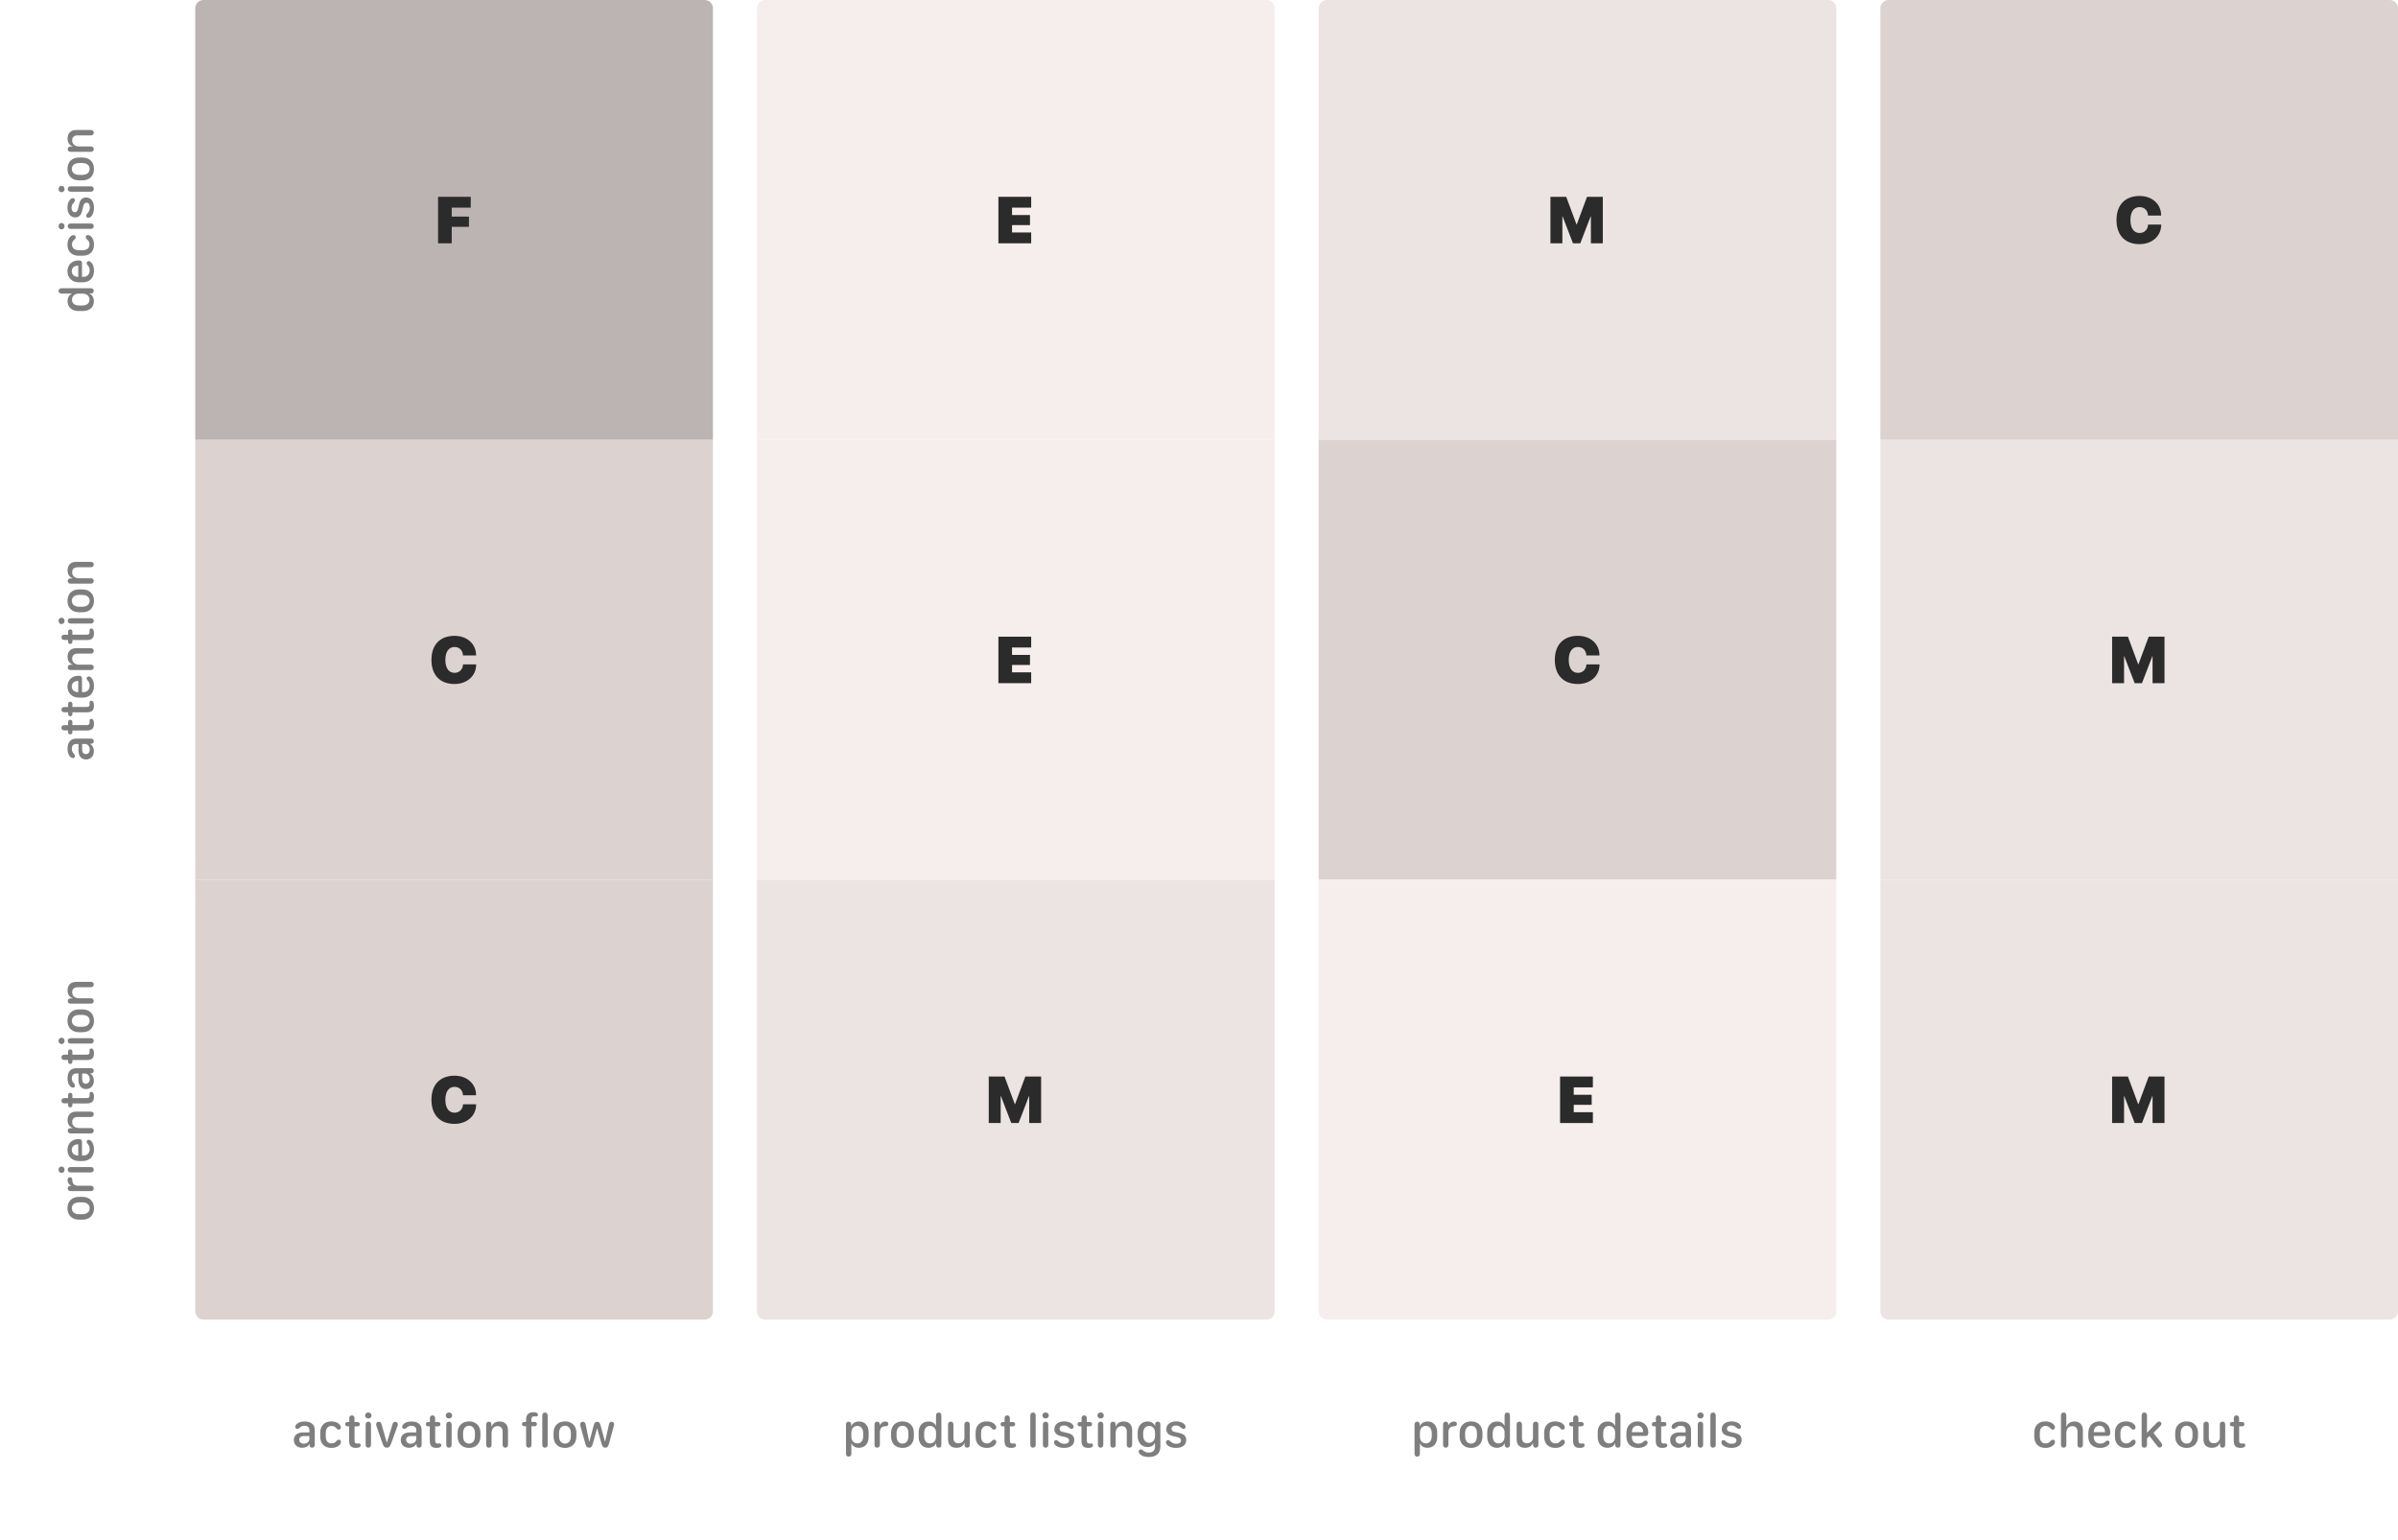
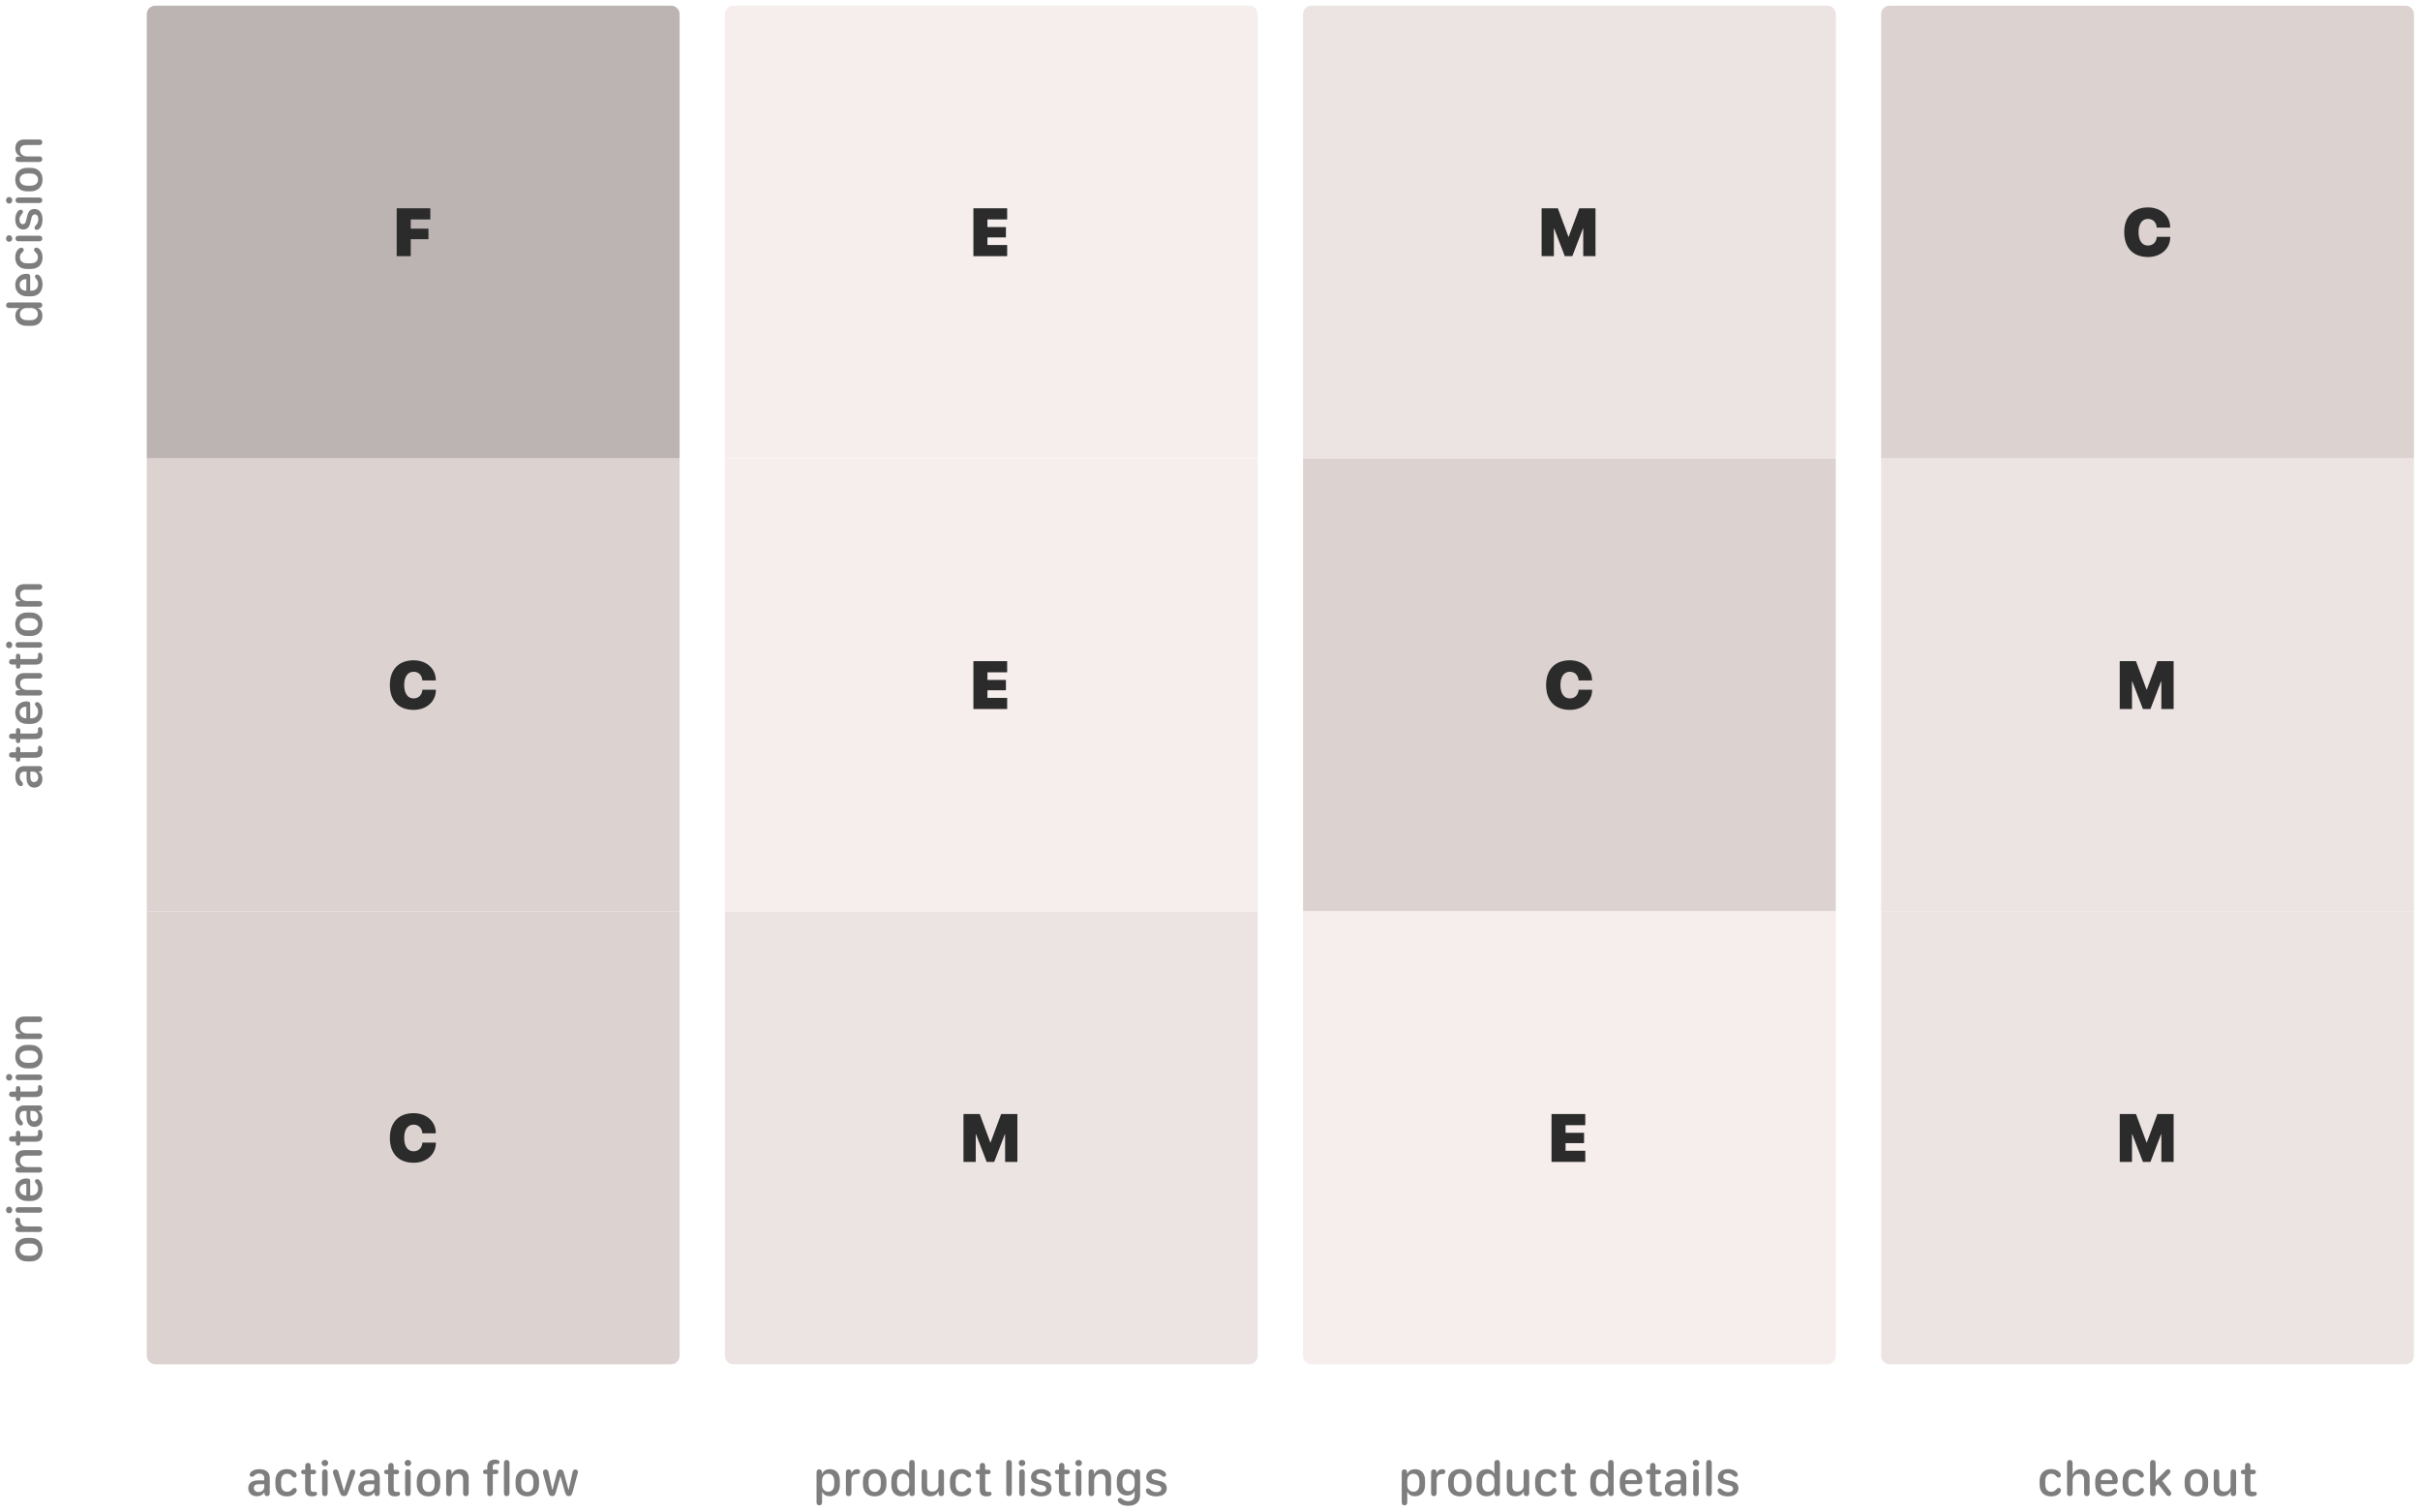
- <svg xmlns="http://www.w3.org/2000/svg" width="872" height="560" fill="none">
+ <svg xmlns="http://www.w3.org/2000/svg" viewBox="19.28 -2 854.72 533.99" width="855" height="534" fill="none">
  <path fill="#7E7E7E" d="M32.523 106.854c.95.282 1.609 1.407 1.609 2.751 0 2.154-1.547 3.516-3.973 3.516h-1.617c-2.426 0-3.973-1.389-3.973-3.551 0-1.292.572-2.302 1.52-2.663v-.096h-3.7c-.685 0-1.08-.352-1.08-.976s.395-.976 1.08-.976h10.618c.694 0 1.08.334 1.08.95 0 .571-.36.914-.992.949h-.572zm-2.654 4.272c1.679 0 2.663-.791 2.663-2.136 0-1.336-.975-2.179-2.531-2.179h-1.433c-1.406 0-2.39.914-2.39 2.223 0 1.319.993 2.092 2.654 2.092zm.158-8.429H28.71c-2.479 0-4.175-1.643-4.175-4.043 0-2.294 1.652-3.92 3.938-3.92 1.028 0 1.344.247 1.344 1.02v4.957h.44c1.433 0 2.346-.897 2.346-2.364 0-.747-.21-1.301-.615-1.75-.386-.456-.483-.597-.483-.905 0-.421.307-.711.756-.711.343 0 .712.21 1.002.57.571.598.914 1.688.914 2.91 0 2.619-1.565 4.236-4.149 4.236Zm-1.573-1.986v-4.087h-.026c-1.415 0-2.33.782-2.33 2.004 0 1.257.941 2.083 2.33 2.083zm1.6-7.69h-1.442c-2.434 0-4.078-1.468-4.078-4.035 0-.8.176-1.678.615-2.39.37-.58.94-1.081 1.538-1.081.475 0 .844.29.844.8 0 .43-.272.65-.51.86-.553.431-.843.994-.843 1.741 0 1.406 1.037 2.1 2.54 2.1h1.23c1.512 0 2.593-.641 2.593-2.118 0-.667-.237-1.283-.861-1.775-.211-.202-.501-.44-.501-.853 0-.43.281-.782.826-.782.597 0 1.186.475 1.59 1.152.431.72.58 1.546.58 2.338 0 2.54-1.572 4.043-4.121 4.043m-7.682-9.59c-.633 0-1.09-.5-1.09-1.15 0-.678.457-1.17 1.09-1.17.642 0 1.108.492 1.108 1.17 0 .65-.466 1.15-1.108 1.15m10.635-2.135c.72 0 1.08.387 1.08.975 0 .59-.368.976-1.08.976h-7.295c-.72 0-1.081-.395-1.081-.975 0-.59.369-.976 1.08-.976zm-.88-2.083c-.474 0-.781-.308-.781-.782 0-.273.123-.484.465-.844.59-.624.87-1.283.87-2.127 0-1.063-.456-1.723-1.203-1.723-.59 0-1.029.44-1.213 1.275l-.37 1.6c-.377 1.678-1.204 2.47-2.54 2.47-1.705 0-2.82-1.407-2.82-3.596 0-.905.21-1.749.606-2.408.36-.624.87-.993 1.37-.993.449 0 .73.308.73.773 0 .273-.088.466-.43.87-.58.642-.791 1.152-.791 1.855 0 1.002.465 1.608 1.204 1.608.597 0 .958-.395 1.16-1.256l.386-1.688c.378-1.644 1.187-2.408 2.54-2.408 1.767 0 2.866 1.415 2.866 3.726 0 .976-.211 1.89-.59 2.576-.377.685-.896 1.072-1.458 1.072Zm-9.755-9.299c-.633 0-1.09-.5-1.09-1.151 0-.677.457-1.17 1.09-1.17.642 0 1.108.493 1.108 1.17 0 .65-.466 1.151-1.108 1.151m10.635-2.136c.72 0 1.08.387 1.08.976s-.368.975-1.08.975h-7.295c-.72 0-1.081-.395-1.081-.975 0-.589.369-.976 1.08-.976zm-8.473-6.328c0-2.417 1.547-4.148 4.184-4.148h1.248c2.68 0 4.21 1.731 4.21 4.148 0 2.426-1.53 4.157-4.21 4.157h-1.24c-2.645 0-4.192-1.731-4.192-4.157m1.582 0c0 1.327 1.046 2.162 2.698 2.162h1.081c1.68 0 2.707-.835 2.707-2.162 0-1.336-1.028-2.144-2.706-2.144h-1.082c-1.652 0-2.698.808-2.698 2.144m6.9-14.168c.685 0 1.072.36 1.072.976 0 .624-.396.984-1.081.984H28.27c-1.31 0-2.03.65-2.03 1.828 0 1.345.975 2.198 2.583 2.198h4.184c.685 0 1.08.36 1.08.975 0 .624-.395.976-1.08.976h-7.321c-.66 0-1.055-.37-1.055-.967 0-.589.36-.932 1.002-.95h.747v-.096c-1.134-.378-1.81-1.406-1.81-2.795 0-1.986 1.15-3.129 3.155-3.129z" />
  <path fill="#BCB4B2" d="M71 3a3 3 0 0 1 3-3h182.25a3 3 0 0 1 3 3v157H71z" />
  <path fill="#2B2B2B" d="M159.297 88.5V71.59h11.883v3.937h-6.914v3.258h6.257v3.727h-6.257V88.5z" />
  <path fill="#F6EEEC" d="M275.25 3a3 3 0 0 1 3-3H460.5a3 3 0 0 1 3 3v157H275.25z" />
  <path fill="#2B2B2B" d="M363.047 88.5V71.59h11.93v3.937h-6.961v2.696h6.527v3.656h-6.527v2.683h6.961V88.5z" />
  <path fill="#ECE4E2" d="M479.5 3a3 3 0 0 1 3-3h182.25a3 3 0 0 1 3 3v157H479.5z" />
  <path fill="#2B2B2B" d="M563.797 88.5V71.59h5.742l3.738 10.066h.082l3.739-10.066h5.742V88.5h-4.336v-9.797h-.082l-3.774 9.797h-2.66l-3.773-9.797h-.082V88.5z" />
  <path fill="#DCD3D1" d="M683.75 3a3 3 0 0 1 3-3H869a3 3 0 0 1 3 3v157H683.75z" />
  <path fill="#2B2B2B" d="M778.016 88.805c-5.192 0-8.379-3.188-8.379-8.766v-.012c0-5.578 3.222-8.742 8.379-8.742 4.699 0 7.851 3.047 7.851 7.02v.105h-4.758l-.011-.14c-.141-1.676-1.243-2.93-3.082-2.93-2.039 0-3.317 1.71-3.317 4.676v.011c0 3.012 1.278 4.723 3.328 4.723 1.711 0 2.93-1.16 3.094-2.941l.012-.13h4.758v.13c0 3.96-3.223 6.996-7.875 6.996" />
  <path fill="#7E7E7E" d="M32.796 270.637c.861.509 1.336 1.441 1.336 2.592 0 1.811-1.143 3.033-2.83 3.033-1.714 0-2.76-1.248-2.769-3.323v-2.32h-.826c-1.046 0-1.59.642-1.59 1.828 0 .739.263 1.248.808 1.784.228.238.316.466.316.8 0 .431-.29.712-.712.712-.536 0-1.063-.369-1.485-1.151-.308-.563-.475-1.301-.475-2.268 0-2.346 1.125-3.656 3.147-3.656h5.317c.668 0 1.055.343 1.055.949 0 .536-.325.879-.879.923h-.413zm-1.59 3.665c.86 0 1.44-.677 1.44-1.679 0-1.134-.773-2.004-1.775-2.004H29.87v2.048c0 1.037.483 1.635 1.336 1.635m.324-8.596h-5.203v.563c0 .536-.299.861-.782.861-.492 0-.782-.317-.782-.861v-.598H23.4c-.668 0-1.054-.343-1.054-.949 0-.607.386-.958 1.054-.958h1.363v-1.073c0-.545.29-.852.782-.852.483 0 .782.316.782.852v1.055h5.063c.914 0 1.195-.228 1.195-1.002 0-.246-.026-.413-.026-.606 0-.369.246-.633.632-.633.3 0 .554.141.721.431s.255.711.255 1.283c0 1.758-.73 2.487-2.637 2.487m0-6.592h-5.203v.563c0 .536-.299.861-.782.861-.492 0-.782-.316-.782-.861v-.598H23.4c-.668 0-1.054-.343-1.054-.949 0-.607.386-.958 1.054-.958h1.363V256.1c0-.545.29-.853.782-.853.483 0 .782.316.782.853v1.054h5.063c.914 0 1.195-.228 1.195-1.002 0-.246-.026-.413-.026-.606 0-.369.246-.633.632-.633.3 0 .554.141.721.431s.255.712.255 1.283c0 1.758-.73 2.487-2.637 2.487m-1.503-5.352H28.71c-2.479 0-4.175-1.644-4.175-4.043 0-2.294 1.652-3.92 3.938-3.92 1.028 0 1.344.246 1.344 1.019v4.957h.44c1.433 0 2.346-.896 2.346-2.364 0-.747-.21-1.301-.615-1.749-.386-.457-.483-.598-.483-.905 0-.422.307-.712.756-.712.343 0 .712.211 1.002.571.571.598.914 1.688.914 2.909 0 2.62-1.565 4.237-4.149 4.237Zm-1.573-1.987v-4.087h-.026c-1.415 0-2.33.783-2.33 2.004 0 1.257.941 2.083 2.33 2.083zm4.562-15.987c.685 0 1.072.36 1.072.976 0 .624-.396.984-1.081.984H28.27c-1.31 0-2.03.65-2.03 1.828 0 1.345.975 2.197 2.583 2.197h4.184c.685 0 1.08.361 1.08.976 0 .624-.395.976-1.08.976h-7.321c-.66 0-1.055-.37-1.055-.967 0-.589.36-.932 1.002-.949h.747v-.097c-1.134-.378-1.81-1.406-1.81-2.795 0-1.986 1.15-3.129 3.155-3.129zm-1.486-2.971h-5.203v.563c0 .536-.299.861-.782.861-.492 0-.782-.316-.782-.861v-.598H23.4c-.668 0-1.054-.343-1.054-.949s.386-.958 1.054-.958h1.363v-1.072c0-.545.29-.853.782-.853.483 0 .782.317.782.853v1.054h5.063c.914 0 1.195-.228 1.195-1.002 0-.246-.026-.413-.026-.606 0-.369.246-.633.632-.633.3 0 .554.141.721.431s.255.712.255 1.283c0 1.758-.73 2.487-2.637 2.487m-9.158-5.809c-.633 0-1.09-.501-1.09-1.152 0-.676.457-1.168 1.09-1.168.642 0 1.108.492 1.108 1.168 0 .651-.466 1.152-1.108 1.152m10.635-2.136c.72 0 1.08.387 1.08.976s-.368.975-1.08.975h-7.295c-.72 0-1.081-.395-1.081-.975 0-.589.369-.976 1.08-.976zm-8.473-6.328c0-2.417 1.547-4.148 4.184-4.148h1.248c2.68 0 4.21 1.731 4.21 4.148 0 2.426-1.53 4.157-4.21 4.157h-1.24c-2.645 0-4.192-1.731-4.192-4.157m1.582 0c0 1.327 1.046 2.162 2.698 2.162h1.081c1.68 0 2.707-.835 2.707-2.162 0-1.336-1.028-2.145-2.706-2.145h-1.082c-1.652 0-2.698.809-2.698 2.145m6.9-14.168c.685 0 1.072.36 1.072.976 0 .624-.396.984-1.081.984H28.27c-1.31 0-2.03.65-2.03 1.828 0 1.345.975 2.197 2.583 2.197h4.184c.685 0 1.08.361 1.08.976 0 .624-.395.975-1.08.975h-7.321c-.66 0-1.055-.369-1.055-.966 0-.589.36-.932 1.002-.95h.747v-.096c-1.134-.378-1.81-1.406-1.81-2.795 0-1.986 1.15-3.129 3.155-3.129z" />
  <path fill="#DCD3D1" d="M71 160h188.25v160H71z" />
  <path fill="#2B2B2B" d="M165.266 248.805c-5.192 0-8.379-3.188-8.379-8.766v-.012c0-5.578 3.222-8.742 8.379-8.742 4.699 0 7.851 3.047 7.851 7.02v.105h-4.758l-.011-.14c-.141-1.676-1.243-2.93-3.082-2.93-2.039 0-3.317 1.711-3.317 4.676v.011c0 3.012 1.278 4.723 3.328 4.723 1.711 0 2.93-1.16 3.094-2.941l.012-.129h4.758v.129c0 3.961-3.223 6.996-7.875 6.996" />
  <path fill="#F6EEEC" d="M275.25 160H463.5v160H275.25z" />
  <path fill="#2B2B2B" d="M363.047 248.5v-16.91h11.93v3.937h-6.961v2.696h6.527v3.656h-6.527v2.683h6.961v3.938z" />
  <path fill="#DCD3D1" d="M479.5 160h188.25v160H479.5z" />
  <path fill="#2B2B2B" d="M573.766 248.805c-5.192 0-8.379-3.188-8.379-8.766v-.012c0-5.578 3.222-8.742 8.379-8.742 4.699 0 7.851 3.047 7.851 7.02v.105h-4.758l-.011-.14c-.141-1.676-1.243-2.93-3.082-2.93-2.039 0-3.317 1.711-3.317 4.676v.011c0 3.012 1.278 4.723 3.328 4.723 1.711 0 2.93-1.16 3.094-2.941l.012-.129h4.758v.129c0 3.961-3.223 6.996-7.875 6.996" />
  <path fill="#ECE4E2" d="M683.75 160H872v160H683.75z" />
  <path fill="#2B2B2B" d="M768.047 248.5v-16.91h5.742l3.738 10.066h.082l3.739-10.066h5.742v16.91h-4.336v-9.797h-.082l-3.774 9.797h-2.66l-3.773-9.797h-.082v9.797z" />
  <path fill="#7E7E7E" d="M24.534 439.499c0-2.417 1.547-4.148 4.184-4.148h1.248c2.68 0 4.21 1.731 4.21 4.148 0 2.426-1.53 4.157-4.21 4.157h-1.24c-2.645 0-4.192-1.731-4.192-4.157m1.582 0c0 1.327 1.046 2.162 2.698 2.162h1.081c1.68 0 2.707-.835 2.707-2.162 0-1.336-1.028-2.145-2.706-2.145h-1.082c-1.652 0-2.698.809-2.698 2.145m6.89-8.191c.686 0 1.082.36 1.082.984s-.396.967-1.081.967h-7.295c-.686 0-1.081-.361-1.081-.976 0-.58.36-.914.984-.94h.282v-.071c-.88-.421-1.328-1.125-1.328-1.986 0-.307.07-.562.211-.738.14-.211.378-.325.668-.325.308 0 .528.105.668.316.123.176.176.431.185.765.017 1.327.738 2.004 2.197 2.004zm-10.634-4.667c-.633 0-1.09-.501-1.09-1.152 0-.677.457-1.169 1.09-1.169.642 0 1.108.492 1.108 1.169 0 .651-.466 1.152-1.108 1.152m10.635-2.136c.72 0 1.08.387 1.08.975 0 .589-.368.976-1.08.976h-7.295c-.72 0-1.081-.395-1.081-.976 0-.588.369-.975 1.08-.975zm-2.98-2.189H28.71c-2.479 0-4.175-1.643-4.175-4.043 0-2.294 1.652-3.919 3.938-3.919 1.028 0 1.344.246 1.344 1.019v4.957h.44c1.433 0 2.346-.896 2.346-2.364 0-.747-.21-1.301-.615-1.749-.386-.457-.483-.598-.483-.905 0-.422.307-.712.756-.712.343 0 .712.211 1.002.571.571.598.914 1.687.914 2.909 0 2.619-1.565 4.236-4.149 4.236Zm-1.573-1.986v-4.087h-.026c-1.415 0-2.33.782-2.33 2.004 0 1.257.941 2.083 2.33 2.083zm4.562-15.987c.685 0 1.072.36 1.072.975 0 .624-.396.985-1.081.985H28.27c-1.31 0-2.03.65-2.03 1.828 0 1.345.975 2.197 2.583 2.197h4.184c.685 0 1.08.36 1.08.976 0 .624-.395.975-1.08.975h-7.321c-.66 0-1.055-.369-1.055-.967 0-.588.36-.931 1.002-.949h.747v-.096c-1.134-.378-1.81-1.407-1.81-2.795 0-1.987 1.15-3.129 3.155-3.129zm-1.486-2.971h-5.203v.563c0 .536-.299.861-.782.861-.492 0-.782-.317-.782-.861v-.598H23.4c-.668 0-1.054-.343-1.054-.949 0-.607.386-.958 1.054-.958h1.363v-1.073c0-.545.29-.852.782-.852.483 0 .782.316.782.852v1.055h5.063c.914 0 1.195-.228 1.195-1.002 0-.246-.026-.413-.026-.606 0-.369.246-.633.632-.633.3 0 .554.141.721.431s.255.711.255 1.283c0 1.758-.73 2.487-2.637 2.487m1.266-10.854c.861.509 1.336 1.441 1.336 2.592 0 1.811-1.143 3.033-2.83 3.033-1.714 0-2.76-1.248-2.769-3.323v-2.32h-.826c-1.046 0-1.59.642-1.59 1.828 0 .738.263 1.248.808 1.784.228.238.316.466.316.8 0 .431-.29.712-.712.712-.536 0-1.063-.369-1.485-1.151-.308-.563-.475-1.301-.475-2.268 0-2.347 1.125-3.656 3.147-3.656h5.317c.668 0 1.055.343 1.055.949 0 .536-.325.879-.879.923h-.413zm-1.59 3.665c.86 0 1.44-.677 1.44-1.679 0-1.134-.773-2.004-1.775-2.004H29.87v2.048c0 1.037.483 1.635 1.336 1.635m.324-8.596h-5.203v.562c0 .537-.299.862-.782.862-.492 0-.782-.317-.782-.862v-.597H23.4c-.668 0-1.054-.343-1.054-.949 0-.607.386-.958 1.054-.958h1.363v-1.073c0-.545.29-.852.782-.852.483 0 .782.316.782.852v1.055h5.063c.914 0 1.195-.229 1.195-1.002 0-.246-.026-.413-.026-.606 0-.37.246-.633.632-.633a.8.8 0 0 1 .721.43c.167.29.255.712.255 1.284 0 1.757-.73 2.487-2.637 2.487m-9.158-5.81c-.633 0-1.09-.501-1.09-1.151 0-.677.457-1.169 1.09-1.169.642 0 1.108.492 1.108 1.169 0 .65-.466 1.151-1.108 1.151m10.635-2.135c.72 0 1.08.386 1.08.975s-.368.976-1.08.976h-7.295c-.72 0-1.081-.396-1.081-.976 0-.589.369-.975 1.08-.975zm-8.473-6.329c0-2.417 1.547-4.148 4.184-4.148h1.248c2.68 0 4.21 1.731 4.21 4.148 0 2.426-1.53 4.158-4.21 4.158h-1.24c-2.645 0-4.192-1.732-4.192-4.158m1.582 0c0 1.328 1.046 2.163 2.698 2.163h1.081c1.68 0 2.707-.835 2.707-2.163 0-1.335-1.028-2.144-2.706-2.144h-1.082c-1.652 0-2.698.809-2.698 2.144m6.9-14.167c.685 0 1.072.36 1.072.975 0 .624-.396.984-1.081.984H28.27c-1.31 0-2.03.651-2.03 1.829 0 1.344.975 2.197 2.583 2.197h4.184c.685 0 1.08.36 1.08.975 0 .624-.395.976-1.08.976h-7.321c-.66 0-1.055-.369-1.055-.967 0-.589.36-.931 1.002-.949h.747v-.097c-1.134-.378-1.81-1.406-1.81-2.795 0-1.986 1.15-3.128 3.155-3.128z" />
  <path fill="#DCD3D1" d="M71 320h188.25v157a3 3 0 0 1-3 3H74a3 3 0 0 1-3-3z" />
  <path fill="#2B2B2B" d="M165.266 408.805c-5.192 0-8.379-3.188-8.379-8.766v-.012c0-5.578 3.222-8.742 8.379-8.742 4.699 0 7.851 3.047 7.851 7.02v.105h-4.758l-.011-.14c-.141-1.676-1.243-2.93-3.082-2.93-2.039 0-3.317 1.711-3.317 4.676v.011c0 3.012 1.278 4.723 3.328 4.723 1.711 0 2.93-1.16 3.094-2.941l.012-.129h4.758v.129c0 3.961-3.223 6.996-7.875 6.996" />
  <path fill="#ECE4E2" d="M275.25 320H463.5v157a3 3 0 0 1-3 3H278.25a3 3 0 0 1-3-3z" />
  <path fill="#2B2B2B" d="M359.547 408.5v-16.91h5.742l3.738 10.066h.082l3.739-10.066h5.742v16.91h-4.336v-9.797h-.082l-3.774 9.797h-2.66l-3.773-9.797h-.082v9.797z" />
  <path fill="#F6EEEC" d="M479.5 320h188.25v157a3 3 0 0 1-3 3H482.5a3 3 0 0 1-3-3z" />
  <path fill="#2B2B2B" d="M567.297 408.5v-16.91h11.93v3.937h-6.961v2.696h6.527v3.656h-6.527v2.683h6.961v3.938z" />
  <path fill="#ECE4E2" d="M683.75 320H872v157a3 3 0 0 1-3 3H686.75a3 3 0 0 1-3-3z" />
  <path fill="#2B2B2B" d="M768.047 408.5v-16.91h5.742l3.738 10.066h.082l3.739-10.066h5.742v16.91h-4.336v-9.797h-.082l-3.774 9.797h-2.66l-3.773-9.797h-.082v9.797z" />
  <path fill="#7E7E7E" d="M112.488 525.296c-.509.861-1.441 1.336-2.592 1.336-1.811 0-3.033-1.143-3.033-2.83 0-1.714 1.248-2.76 3.323-2.769h2.32v-.826c0-1.046-.642-1.591-1.828-1.591-.739 0-1.248.264-1.784.809-.238.228-.466.316-.8.316-.431 0-.712-.29-.712-.712 0-.536.369-1.063 1.151-1.485.563-.308 1.301-.475 2.268-.475 2.346 0 3.656 1.125 3.656 3.147v5.317c0 .668-.343 1.055-.949 1.055-.536 0-.879-.325-.923-.879v-.413zm-3.665-1.591c0 .861.677 1.441 1.679 1.441 1.134 0 2.004-.773 2.004-1.775v-1.002h-2.048c-1.037 0-1.635.484-1.635 1.336m7.629-1.151v-1.442c0-2.434 1.468-4.078 4.034-4.078.8 0 1.679.176 2.391.615.58.37 1.081.941 1.081 1.539 0 .474-.29.843-.8.843-.43 0-.65-.272-.861-.51-.431-.553-.993-.843-1.74-.843-1.407 0-2.101 1.037-2.101 2.54v1.23c0 1.512.642 2.593 2.118 2.593.668 0 1.283-.237 1.776-.861.202-.211.439-.501.852-.501.431 0 .782.281.782.826 0 .598-.474 1.186-1.151 1.591-.721.43-1.547.58-2.338.58-2.54 0-4.043-1.573-4.043-4.122m10.512 1.476v-5.203h-.563c-.536 0-.861-.299-.861-.782 0-.492.316-.782.861-.782h.598V515.9c0-.668.343-1.054.949-1.054.607 0 .958.386.958 1.054v1.363h1.073c.544 0 .852.29.852.782 0 .483-.316.782-.852.782h-1.055v5.063c0 .914.228 1.195 1.002 1.195.246 0 .413-.026.606-.026.369 0 .633.246.633.632 0 .299-.141.554-.431.721s-.712.255-1.283.255c-1.758 0-2.487-.729-2.487-2.637m5.809-9.158c0-.633.501-1.09 1.152-1.09.677 0 1.169.457 1.169 1.09 0 .642-.492 1.107-1.169 1.107-.651 0-1.152-.465-1.152-1.107m2.136 10.635c0 .721-.387 1.081-.975 1.081-.589 0-.976-.369-.976-1.081v-7.295c0-.721.396-1.081.976-1.081.588 0 .975.369.975 1.081zm4.096-.703-2.127-6.135a1.7 1.7 0 0 1-.114-.571c0-.536.413-.932.975-.932.536 0 .862.299 1.02.94l1.863 6.592h.079l2.022-6.583c.184-.659.501-.949 1.002-.949.545 0 .94.387.94.923 0 .158-.035.343-.132.589l-2.206 6.126c-.527 1.467-.835 1.784-1.643 1.784-.862 0-1.187-.334-1.679-1.784m12.349.492c-.51.861-1.442 1.336-2.593 1.336-1.811 0-3.032-1.143-3.032-2.83 0-1.714 1.248-2.76 3.322-2.769h2.32v-.826c0-1.046-.642-1.591-1.828-1.591-.738 0-1.248.264-1.784.809-.238.228-.466.316-.8.316-.431 0-.712-.29-.712-.712 0-.536.369-1.063 1.151-1.485.563-.308 1.301-.475 2.268-.475 2.347 0 3.656 1.125 3.656 3.147v5.317c0 .668-.343 1.055-.949 1.055-.536 0-.879-.325-.923-.879v-.413zm-3.666-1.591c0 .861.677 1.441 1.679 1.441 1.134 0 2.004-.773 2.004-1.775v-1.002h-2.048c-1.037 0-1.635.484-1.635 1.336m8.596.325v-5.203h-.562c-.536 0-.862-.299-.862-.782 0-.492.317-.782.862-.782h.597V515.9c0-.668.343-1.054.95-1.054.606 0 .958.386.958 1.054v1.363h1.072c.545 0 .852.29.852.782 0 .483-.316.782-.852.782h-1.055v5.063c0 .914.229 1.195 1.002 1.195.246 0 .413-.026.607-.026.369 0 .632.246.632.632a.8.8 0 0 1-.43.721c-.29.167-.712.255-1.284.255-1.757 0-2.487-.729-2.487-2.637m5.81-9.158c0-.633.501-1.09 1.151-1.09.677 0 1.169.457 1.169 1.09 0 .642-.492 1.107-1.169 1.107-.65 0-1.151-.465-1.151-1.107m2.135 10.635c0 .721-.386 1.081-.975 1.081s-.976-.369-.976-1.081v-7.295c0-.721.396-1.081.976-1.081.589 0 .975.369.975 1.081zm6.329-8.473c2.417 0 4.148 1.547 4.148 4.184v1.248c0 2.68-1.731 4.21-4.148 4.21-2.426 0-4.158-1.53-4.158-4.21v-1.239c0-2.646 1.732-4.193 4.158-4.193m0 1.582c-1.328 0-2.162 1.046-2.162 2.698v1.082c0 1.678.834 2.707 2.162 2.707 1.336 0 2.144-1.029 2.144-2.707v-1.082c0-1.652-.808-2.698-2.144-2.698m14.168 6.9c0 .685-.361 1.072-.976 1.072-.624 0-.984-.396-.984-1.081v-4.737c0-1.31-.651-2.031-1.828-2.031-1.345 0-2.198.976-2.198 2.584v4.184c0 .685-.36 1.081-.975 1.081-.624 0-.976-.396-.976-1.081v-7.321c0-.66.369-1.055.967-1.055.589 0 .932.36.949 1.002v.747h.097c.378-1.134 1.406-1.811 2.795-1.811 1.986 0 3.129 1.152 3.129 3.156zm8.534-.009c0 .685-.361 1.081-.976 1.081s-.975-.396-.975-1.081v-6.715h-.633c-.536 0-.862-.29-.862-.782s.317-.782.862-.782h.633v-.818c0-1.872.922-2.724 2.768-2.724.527 0 .932.096 1.195.272.229.167.352.378.352.633 0 .395-.246.65-.624.65-.343 0-.439-.053-.817-.053-.633 0-.95.352-.95 1.152v.888h1.143c.545 0 .861.29.861.782 0 .483-.316.782-.861.782h-1.116zm4.904 1.081c-.58 0-.967-.36-.967-1.081V514.89c0-.721.387-1.081.967-1.081.589 0 .984.36.984 1.081v10.617c0 .721-.395 1.081-.984 1.081m7.286-9.554c2.417 0 4.149 1.547 4.149 4.184v1.248c0 2.68-1.732 4.21-4.149 4.21-2.426 0-4.157-1.53-4.157-4.21v-1.239c0-2.646 1.731-4.193 4.157-4.193m0 1.582c-1.327 0-2.162 1.046-2.162 2.698v1.082c0 1.678.835 2.707 2.162 2.707 1.336 0 2.145-1.029 2.145-2.707v-1.082c0-1.652-.809-2.698-2.145-2.698m7.33 6.32-1.731-6.276a2.5 2.5 0 0 1-.079-.527c0-.571.404-.967 1.002-.967.509 0 .861.352.984 1.011l1.301 6.161h.088l1.52-5.748c.29-1.108.589-1.424 1.275-1.424.676 0 .984.316 1.283 1.424l1.556 5.748h.087l1.363-6.179c.132-.633.474-.993.949-.993.571 0 .949.369.949.896 0 .132-.026.299-.097.537l-1.713 6.337c-.343 1.292-.695 1.652-1.389 1.652-.738 0-1.099-.352-1.45-1.652l-1.503-5.309h-.071l-1.467 5.309c-.343 1.3-.668 1.652-1.415 1.652s-1.099-.378-1.442-1.652m96.803 3.823c0 .694-.36 1.081-.984 1.081-.616 0-.967-.387-.967-1.081v-10.547c0-.694.334-1.081.94-1.081.589 0 .932.351.958.984v.572h.097c.378-1.002 1.424-1.618 2.742-1.618 2.171 0 3.507 1.538 3.507 4.052v1.45c0 2.523-1.354 4.061-3.551 4.061-1.274 0-2.232-.554-2.645-1.529h-.097zm0-6.126c0 1.432.888 2.39 2.188 2.39 1.345 0 2.119-.993 2.119-2.715v-.914c0-1.741-.774-2.716-2.145-2.716-1.345 0-2.162.94-2.162 2.531zm10.371 2.874c0 .685-.36 1.081-.984 1.081s-.967-.396-.967-1.081v-7.295c0-.686.36-1.081.976-1.081.58 0 .914.36.94.984v.281h.07c.422-.878 1.125-1.327 1.987-1.327.307 0 .562.071.738.211.211.141.325.378.325.668q0 .46-.316.668c-.176.123-.431.176-.765.185-1.327.017-2.004.738-2.004 2.197zm8.227-8.473c2.417 0 4.148 1.547 4.148 4.184v1.248c0 2.68-1.731 4.21-4.148 4.21-2.426 0-4.158-1.53-4.158-4.21v-1.239c0-2.646 1.732-4.193 4.158-4.193m0 1.582c-1.327 0-2.162 1.046-2.162 2.698v1.082c0 1.678.835 2.707 2.162 2.707 1.336 0 2.144-1.029 2.144-2.707v-1.082c0-1.652-.808-2.698-2.144-2.698m12.146 6.407c-.281.95-1.406 1.609-2.751 1.609-2.153 0-3.515-1.547-3.515-3.973v-1.617c0-2.426 1.388-3.973 3.55-3.973 1.292 0 2.303.572 2.663 1.521h.097v-3.7c0-.686.352-1.081.976-1.081s.975.395.975 1.081v10.617c0 .694-.334 1.081-.949 1.081-.571 0-.914-.36-.949-.993v-.572zm-4.271-2.654c0 1.679.791 2.663 2.135 2.663 1.336 0 2.18-.975 2.18-2.531v-1.433c0-1.406-.914-2.39-2.224-2.39-1.318 0-2.091.993-2.091 2.654zm14.572 2.584c-.29.818-1.134 1.679-2.813 1.679-1.766 0-3.067-.897-3.067-3.05v-5.405c0-.721.387-1.055.976-1.055.588 0 .975.334.975 1.055v4.904c0 1.406.818 1.898 1.802 1.898 1.327 0 2.197-.887 2.197-2.021v-4.781c0-.721.396-1.055.985-1.055.58 0 .975.334.975 1.055v7.374c0 .694-.404 1.037-.967 1.037-.553 0-.94-.317-.958-.984v-.651zm4.131-2.399v-1.442c0-2.434 1.468-4.078 4.034-4.078.8 0 1.679.176 2.391.615.58.37 1.081.941 1.081 1.539 0 .474-.29.843-.8.843-.431 0-.651-.272-.861-.51-.431-.553-.994-.843-1.741-.843-1.406 0-2.1 1.037-2.1 2.54v1.23c0 1.512.641 2.593 2.118 2.593.668 0 1.283-.237 1.775-.861.202-.211.44-.501.853-.501.43 0 .782.281.782.826 0 .598-.475 1.186-1.151 1.591-.721.43-1.547.58-2.338.58-2.54 0-4.043-1.573-4.043-4.122m10.512 1.476v-5.203h-.563c-.536 0-.861-.299-.861-.782 0-.492.316-.782.861-.782h.598V515.9c0-.668.342-1.054.949-1.054.606 0 .958.386.958 1.054v1.363h1.072c.545 0 .853.29.853.782 0 .483-.317.782-.853.782h-1.055v5.063c0 .914.229 1.195 1.002 1.195.247 0 .414-.026.607-.026.369 0 .633.246.633.632 0 .299-.141.554-.431.721s-.712.255-1.283.255c-1.758 0-2.487-.729-2.487-2.637m10.362 2.558c-.58 0-.967-.36-.967-1.081V514.89c0-.721.387-1.081.967-1.081.589 0 .984.36.984 1.081v10.617c0 .721-.395 1.081-.984 1.081m3.428-11.716c0-.633.501-1.09 1.151-1.09.677 0 1.169.457 1.169 1.09 0 .642-.492 1.107-1.169 1.107-.65 0-1.151-.465-1.151-1.107m2.135 10.635c0 .721-.386 1.081-.975 1.081s-.976-.369-.976-1.081v-7.295c0-.721.396-1.081.976-1.081.589 0 .975.369.975 1.081zm2.083-.879c0-.475.308-.782.783-.782.272 0 .483.123.843.466.624.588 1.283.87 2.127.87 1.064 0 1.723-.457 1.723-1.204 0-.589-.44-1.029-1.275-1.213l-1.599-.369c-1.679-.378-2.47-1.205-2.47-2.541 0-1.705 1.406-2.821 3.595-2.821.905 0 1.749.211 2.408.607.624.36.993.87.993 1.371 0 .448-.307.729-.773.729-.273 0-.466-.088-.87-.43-.642-.581-1.152-.791-1.855-.791-1.002 0-1.608.465-1.608 1.204 0 .597.395.958 1.257 1.16l1.687.387c1.644.377 2.408 1.186 2.408 2.54 0 1.766-1.415 2.865-3.726 2.865-.976 0-1.89-.211-2.575-.589s-1.073-.897-1.073-1.459m9.976-.598v-5.203h-.563c-.536 0-.861-.299-.861-.782 0-.492.316-.782.861-.782h.598V515.9c0-.668.343-1.054.949-1.054.607 0 .958.386.958 1.054v1.363h1.073c.544 0 .852.29.852.782 0 .483-.316.782-.852.782h-1.055v5.063c0 .914.228 1.195 1.002 1.195.246 0 .413-.026.606-.026.369 0 .633.246.633.632 0 .299-.141.554-.431.721s-.712.255-1.283.255c-1.758 0-2.487-.729-2.487-2.637m5.809-9.158c0-.633.501-1.09 1.152-1.09.677 0 1.169.457 1.169 1.09 0 .642-.492 1.107-1.169 1.107-.651 0-1.152-.465-1.152-1.107m2.136 10.635c0 .721-.387 1.081-.975 1.081-.589 0-.976-.369-.976-1.081v-7.295c0-.721.396-1.081.976-1.081.588 0 .975.369.975 1.081zm10.494.009c0 .685-.36 1.072-.975 1.072-.624 0-.985-.396-.985-1.081v-4.737c0-1.31-.65-2.031-1.828-2.031-1.344 0-2.197.976-2.197 2.584v4.184c0 .685-.36 1.081-.976 1.081-.624 0-.975-.396-.975-1.081v-7.321c0-.66.369-1.055.967-1.055.588 0 .931.36.949 1.002v.747h.097c.377-1.134 1.406-1.811 2.794-1.811 1.987 0 3.129 1.152 3.129 3.156zm8.218-.607c-.36.818-1.309 1.459-2.628 1.459-2.039 0-3.577-1.494-3.577-4.008v-1.274c0-2.514 1.538-4.017 3.56-4.017 1.406 0 2.373.739 2.698 1.547h.097v-.518c.017-.66.386-.985.931-.985.589 0 .958.369.958 1.081v8.042c0 2.523-1.67 3.753-4.166 3.753-1.107 0-2.048-.219-2.716-.615-.589-.343-1.002-.853-1.002-1.38 0-.466.317-.782.809-.782.369 0 .571.211.861.448.378.299.958.712 2.004.712 1.442 0 2.268-.773 2.268-2.197v-1.266zm-4.21-2.724c0 1.59.897 2.636 2.215 2.636 1.354 0 2.092-1.116 2.092-2.408v-1.283c0-1.318-.756-2.452-2.136-2.452-1.327 0-2.171 1.054-2.171 2.654zm8.288 2.443c0-.475.308-.782.782-.782.273 0 .484.123.844.466.624.588 1.283.87 2.127.87 1.064 0 1.723-.457 1.723-1.204 0-.589-.44-1.029-1.275-1.213l-1.599-.369c-1.679-.378-2.47-1.205-2.47-2.541 0-1.705 1.406-2.821 3.595-2.821.905 0 1.749.211 2.408.607.624.36.993.87.993 1.371 0 .448-.307.729-.773.729-.273 0-.466-.088-.87-.43-.642-.581-1.152-.791-1.855-.791-1.002 0-1.608.465-1.608 1.204 0 .597.395.958 1.257 1.16l1.687.387c1.644.377 2.408 1.186 2.408 2.54 0 1.766-1.415 2.865-3.726 2.865-.976 0-1.89-.211-2.576-.589-.685-.378-1.072-.897-1.072-1.459m92.343 4.131c0 .694-.36 1.081-.984 1.081-.616 0-.967-.387-.967-1.081v-10.547c0-.694.334-1.081.94-1.081.589 0 .932.351.958.984v.572h.097c.378-1.002 1.424-1.618 2.742-1.618 2.171 0 3.507 1.538 3.507 4.052v1.45c0 2.523-1.354 4.061-3.551 4.061-1.274 0-2.232-.554-2.645-1.529h-.097zm0-6.126c0 1.432.888 2.39 2.188 2.39 1.345 0 2.119-.993 2.119-2.715v-.914c0-1.741-.774-2.716-2.145-2.716-1.345 0-2.162.94-2.162 2.531zm10.371 2.874c0 .685-.36 1.081-.984 1.081s-.967-.396-.967-1.081v-7.295c0-.686.36-1.081.976-1.081.58 0 .914.36.94.984v.281h.07c.422-.878 1.125-1.327 1.987-1.327.307 0 .562.071.738.211.211.141.325.378.325.668q0 .46-.316.668c-.176.123-.431.176-.765.185-1.327.017-2.004.738-2.004 2.197zm8.227-8.473c2.417 0 4.148 1.547 4.148 4.184v1.248c0 2.68-1.731 4.21-4.148 4.21-2.426 0-4.158-1.53-4.158-4.21v-1.239c0-2.646 1.732-4.193 4.158-4.193m0 1.582c-1.327 0-2.162 1.046-2.162 2.698v1.082c0 1.678.835 2.707 2.162 2.707 1.336 0 2.144-1.029 2.144-2.707v-1.082c0-1.652-.808-2.698-2.144-2.698m12.146 6.407c-.281.95-1.406 1.609-2.751 1.609-2.153 0-3.515-1.547-3.515-3.973v-1.617c0-2.426 1.388-3.973 3.55-3.973 1.292 0 2.303.572 2.663 1.521h.097v-3.7c0-.686.352-1.081.976-1.081s.975.395.975 1.081v10.617c0 .694-.334 1.081-.949 1.081-.571 0-.914-.36-.949-.993v-.572zm-4.271-2.654c0 1.679.791 2.663 2.135 2.663 1.336 0 2.18-.975 2.18-2.531v-1.433c0-1.406-.914-2.39-2.224-2.39-1.318 0-2.091.993-2.091 2.654zm14.572 2.584c-.29.818-1.134 1.679-2.813 1.679-1.766 0-3.067-.897-3.067-3.05v-5.405c0-.721.387-1.055.976-1.055.588 0 .975.334.975 1.055v4.904c0 1.406.818 1.898 1.802 1.898 1.327 0 2.197-.887 2.197-2.021v-4.781c0-.721.396-1.055.985-1.055.58 0 .975.334.975 1.055v7.374c0 .694-.404 1.037-.967 1.037-.553 0-.94-.317-.958-.984v-.651zm4.131-2.399v-1.442c0-2.434 1.468-4.078 4.034-4.078.8 0 1.679.176 2.391.615.58.37 1.081.941 1.081 1.539 0 .474-.29.843-.8.843-.431 0-.651-.272-.861-.51-.431-.553-.994-.843-1.741-.843-1.406 0-2.1 1.037-2.1 2.54v1.23c0 1.512.641 2.593 2.118 2.593.668 0 1.283-.237 1.775-.861.202-.211.44-.501.853-.501.43 0 .782.281.782.826 0 .598-.475 1.186-1.151 1.591-.721.43-1.547.58-2.338.58-2.54 0-4.043-1.573-4.043-4.122m10.512 1.476v-5.203h-.563c-.536 0-.861-.299-.861-.782 0-.492.316-.782.861-.782h.598V515.9c0-.668.342-1.054.949-1.054.606 0 .958.386.958 1.054v1.363h1.072c.545 0 .853.29.853.782 0 .483-.317.782-.853.782h-1.055v5.063c0 .914.229 1.195 1.002 1.195.247 0 .414-.026.607-.026.369 0 .633.246.633.632 0 .299-.141.554-.431.721s-.712.255-1.283.255c-1.758 0-2.487-.729-2.487-2.637m15.24.993c-.282.95-1.407 1.609-2.751 1.609-2.154 0-3.516-1.547-3.516-3.973v-1.617c0-2.426 1.389-3.973 3.551-3.973 1.292 0 2.303.572 2.663 1.521h.097v-3.7c0-.686.351-1.081.975-1.081s.976.395.976 1.081v10.617c0 .694-.334 1.081-.949 1.081-.572 0-.914-.36-.95-.993v-.572zm-4.272-2.654c0 1.679.791 2.663 2.136 2.663 1.336 0 2.18-.975 2.18-2.531v-1.433c0-1.406-.914-2.39-2.224-2.39-1.318 0-2.092.993-2.092 2.654zm8.429.158v-1.318c0-2.479 1.644-4.175 4.043-4.175 2.294 0 3.92 1.653 3.92 3.938 0 1.028-.246 1.344-1.02 1.344h-4.957v.44c0 1.432.897 2.347 2.365 2.347.747 0 1.3-.211 1.749-.616.457-.386.597-.483.905-.483.422 0 .712.308.712.756 0 .343-.211.712-.572 1.002-.597.571-1.687.914-2.909.914-2.619 0-4.236-1.565-4.236-4.149m1.986-1.573h4.087v-.026c0-1.415-.782-2.329-2.004-2.329-1.257 0-2.083.94-2.083 2.329zm8.693 3.076v-5.203h-.563c-.536 0-.861-.299-.861-.782 0-.492.316-.782.861-.782h.598V515.9c0-.668.343-1.054.949-1.054.607 0 .958.386.958 1.054v1.363h1.072c.545 0 .853.29.853.782 0 .483-.317.782-.853.782h-1.054v5.063c0 .914.228 1.195 1.002 1.195.246 0 .413-.026.606-.026.369 0 .633.246.633.632 0 .299-.141.554-.431.721s-.712.255-1.283.255c-1.758 0-2.487-.729-2.487-2.637m10.854 1.266c-.51.861-1.441 1.336-2.593 1.336-1.81 0-3.032-1.143-3.032-2.83 0-1.714 1.248-2.76 3.322-2.769h2.321v-.826c0-1.046-.642-1.591-1.828-1.591-.739 0-1.248.264-1.785.809-.237.228-.465.316-.799.316-.431 0-.712-.29-.712-.712 0-.536.369-1.063 1.151-1.485.563-.308 1.301-.475 2.268-.475 2.346 0 3.656 1.125 3.656 3.147v5.317c0 .668-.343 1.055-.949 1.055-.536 0-.879-.325-.923-.879v-.413zm-3.665-1.591c0 .861.677 1.441 1.679 1.441 1.134 0 2.004-.773 2.004-1.775v-1.002h-2.048c-1.037 0-1.635.484-1.635 1.336m7.902-8.833c0-.633.5-1.09 1.151-1.09.677 0 1.169.457 1.169 1.09 0 .642-.492 1.107-1.169 1.107-.651 0-1.151-.465-1.151-1.107m2.135 10.635c0 .721-.386 1.081-.975 1.081s-.976-.369-.976-1.081v-7.295c0-.721.396-1.081.976-1.081.589 0 .975.369.975 1.081zm3.595 1.081c-.58 0-.967-.36-.967-1.081V514.89c0-.721.387-1.081.967-1.081.589 0 .984.36.984 1.081v10.617c0 .721-.395 1.081-.984 1.081m3.041-1.96c0-.475.308-.782.782-.782.273 0 .484.123.844.466.624.588 1.283.87 2.127.87 1.063 0 1.723-.457 1.723-1.204 0-.589-.44-1.029-1.275-1.213l-1.599-.369c-1.679-.378-2.47-1.205-2.47-2.541 0-1.705 1.406-2.821 3.595-2.821.905 0 1.749.211 2.408.607.624.36.993.87.993 1.371 0 .448-.308.729-.774.729-.272 0-.465-.088-.87-.43-.641-.581-1.151-.791-1.854-.791-1.002 0-1.609.465-1.609 1.204 0 .597.396.958 1.257 1.16l1.688.387c1.643.377 2.408 1.186 2.408 2.54 0 1.766-1.415 2.865-3.727 2.865-.975 0-1.889-.211-2.575-.589-.685-.378-1.072-.897-1.072-1.459m113.786-2.074v-1.442c0-2.434 1.468-4.078 4.034-4.078.8 0 1.679.176 2.391.615.58.37 1.081.941 1.081 1.539 0 .474-.29.843-.8.843-.43 0-.65-.272-.861-.51-.431-.553-.993-.843-1.74-.843-1.407 0-2.101 1.037-2.101 2.54v1.23c0 1.512.642 2.593 2.118 2.593.668 0 1.283-.237 1.776-.861.202-.211.439-.501.852-.501.431 0 .782.281.782.826 0 .598-.474 1.186-1.151 1.591-.721.43-1.547.58-2.338.58-2.54 0-4.043-1.573-4.043-4.122m17.666 2.953c0 .685-.36 1.081-.975 1.081-.624 0-.976-.396-.976-1.081v-4.72c0-1.309-.686-2.048-1.881-2.048-1.327 0-2.188.993-2.188 2.584v4.184c0 .685-.361 1.081-.976 1.081-.624 0-.976-.396-.976-1.081V514.89c0-.686.361-1.081.976-1.081s.976.395.976 1.081v3.99h.096c.317-1.072 1.477-1.811 2.822-1.811 1.942 0 3.102 1.187 3.102 3.164zm1.978-2.98v-1.318c0-2.479 1.643-4.175 4.043-4.175 2.294 0 3.92 1.653 3.92 3.938 0 1.028-.247 1.344-1.02 1.344h-4.957v.44c0 1.432.896 2.347 2.364 2.347.747 0 1.301-.211 1.749-.616.457-.386.598-.483.906-.483.421 0 .711.308.711.756 0 .343-.21.712-.571 1.002-.597.571-1.687.914-2.909.914-2.619 0-4.236-1.565-4.236-4.149m1.986-1.573h4.087v-.026c0-1.415-.782-2.329-2.004-2.329-1.257 0-2.083.94-2.083 2.329zm7.69 1.6v-1.442c0-2.434 1.468-4.078 4.035-4.078.799 0 1.678.176 2.39.615.58.37 1.081.941 1.081 1.539 0 .474-.29.843-.8.843-.43 0-.65-.272-.861-.51-.431-.553-.993-.843-1.74-.843-1.406 0-2.101 1.037-2.101 2.54v1.23c0 1.512.642 2.593 2.119 2.593.667 0 1.283-.237 1.775-.861.202-.211.439-.501.852-.501.431 0 .783.281.783.826 0 .598-.475 1.186-1.152 1.591-.72.43-1.547.58-2.338.58-2.54 0-4.043-1.573-4.043-4.122m11.664 2.953c0 .685-.352 1.081-.967 1.081-.624 0-.985-.396-.985-1.081V514.89c0-.686.352-1.081.976-1.081.615 0 .976.395.976 1.081v6.161h.096l3.454-3.516c.317-.325.572-.457.87-.457a.79.79 0 0 1 .818.818c0 .263-.106.492-.361.755l-2.522 2.558 2.839 3.639c.228.281.343.553.343.799a.907.907 0 0 1-.897.897c-.325 0-.598-.158-.879-.519l-2.856-3.673-.905.861zm14.405-8.473c2.417 0 4.148 1.547 4.148 4.184v1.248c0 2.68-1.731 4.21-4.148 4.21-2.426 0-4.157-1.53-4.157-4.21v-1.239c0-2.646 1.731-4.193 4.157-4.193m0 1.582c-1.327 0-2.162 1.046-2.162 2.698v1.082c0 1.678.835 2.707 2.162 2.707 1.336 0 2.144-1.029 2.144-2.707v-1.082c0-1.652-.808-2.698-2.144-2.698m12.006 6.337c-.29.818-1.134 1.679-2.813 1.679-1.766 0-3.067-.897-3.067-3.05v-5.405c0-.721.386-1.055.975-1.055s.976.334.976 1.055v4.904c0 1.406.817 1.898 1.802 1.898 1.327 0 2.197-.887 2.197-2.021v-4.781c0-.721.395-1.055.984-1.055.58 0 .976.334.976 1.055v7.374c0 .694-.404 1.037-.967 1.037-.554 0-.94-.317-.958-.984v-.651zm5.132-.923v-5.203h-.562c-.536 0-.861-.299-.861-.782 0-.492.316-.782.861-.782h.598V515.9c0-.668.342-1.054.949-1.054.606 0 .958.386.958 1.054v1.363h1.072c.545 0 .853.29.853.782 0 .483-.317.782-.853.782h-1.055v5.063c0 .914.229 1.195 1.002 1.195.246 0 .413-.026.607-.026.369 0 .633.246.633.632 0 .299-.141.554-.431.721s-.712.255-1.283.255c-1.758 0-2.488-.729-2.488-2.637" />
</svg>
